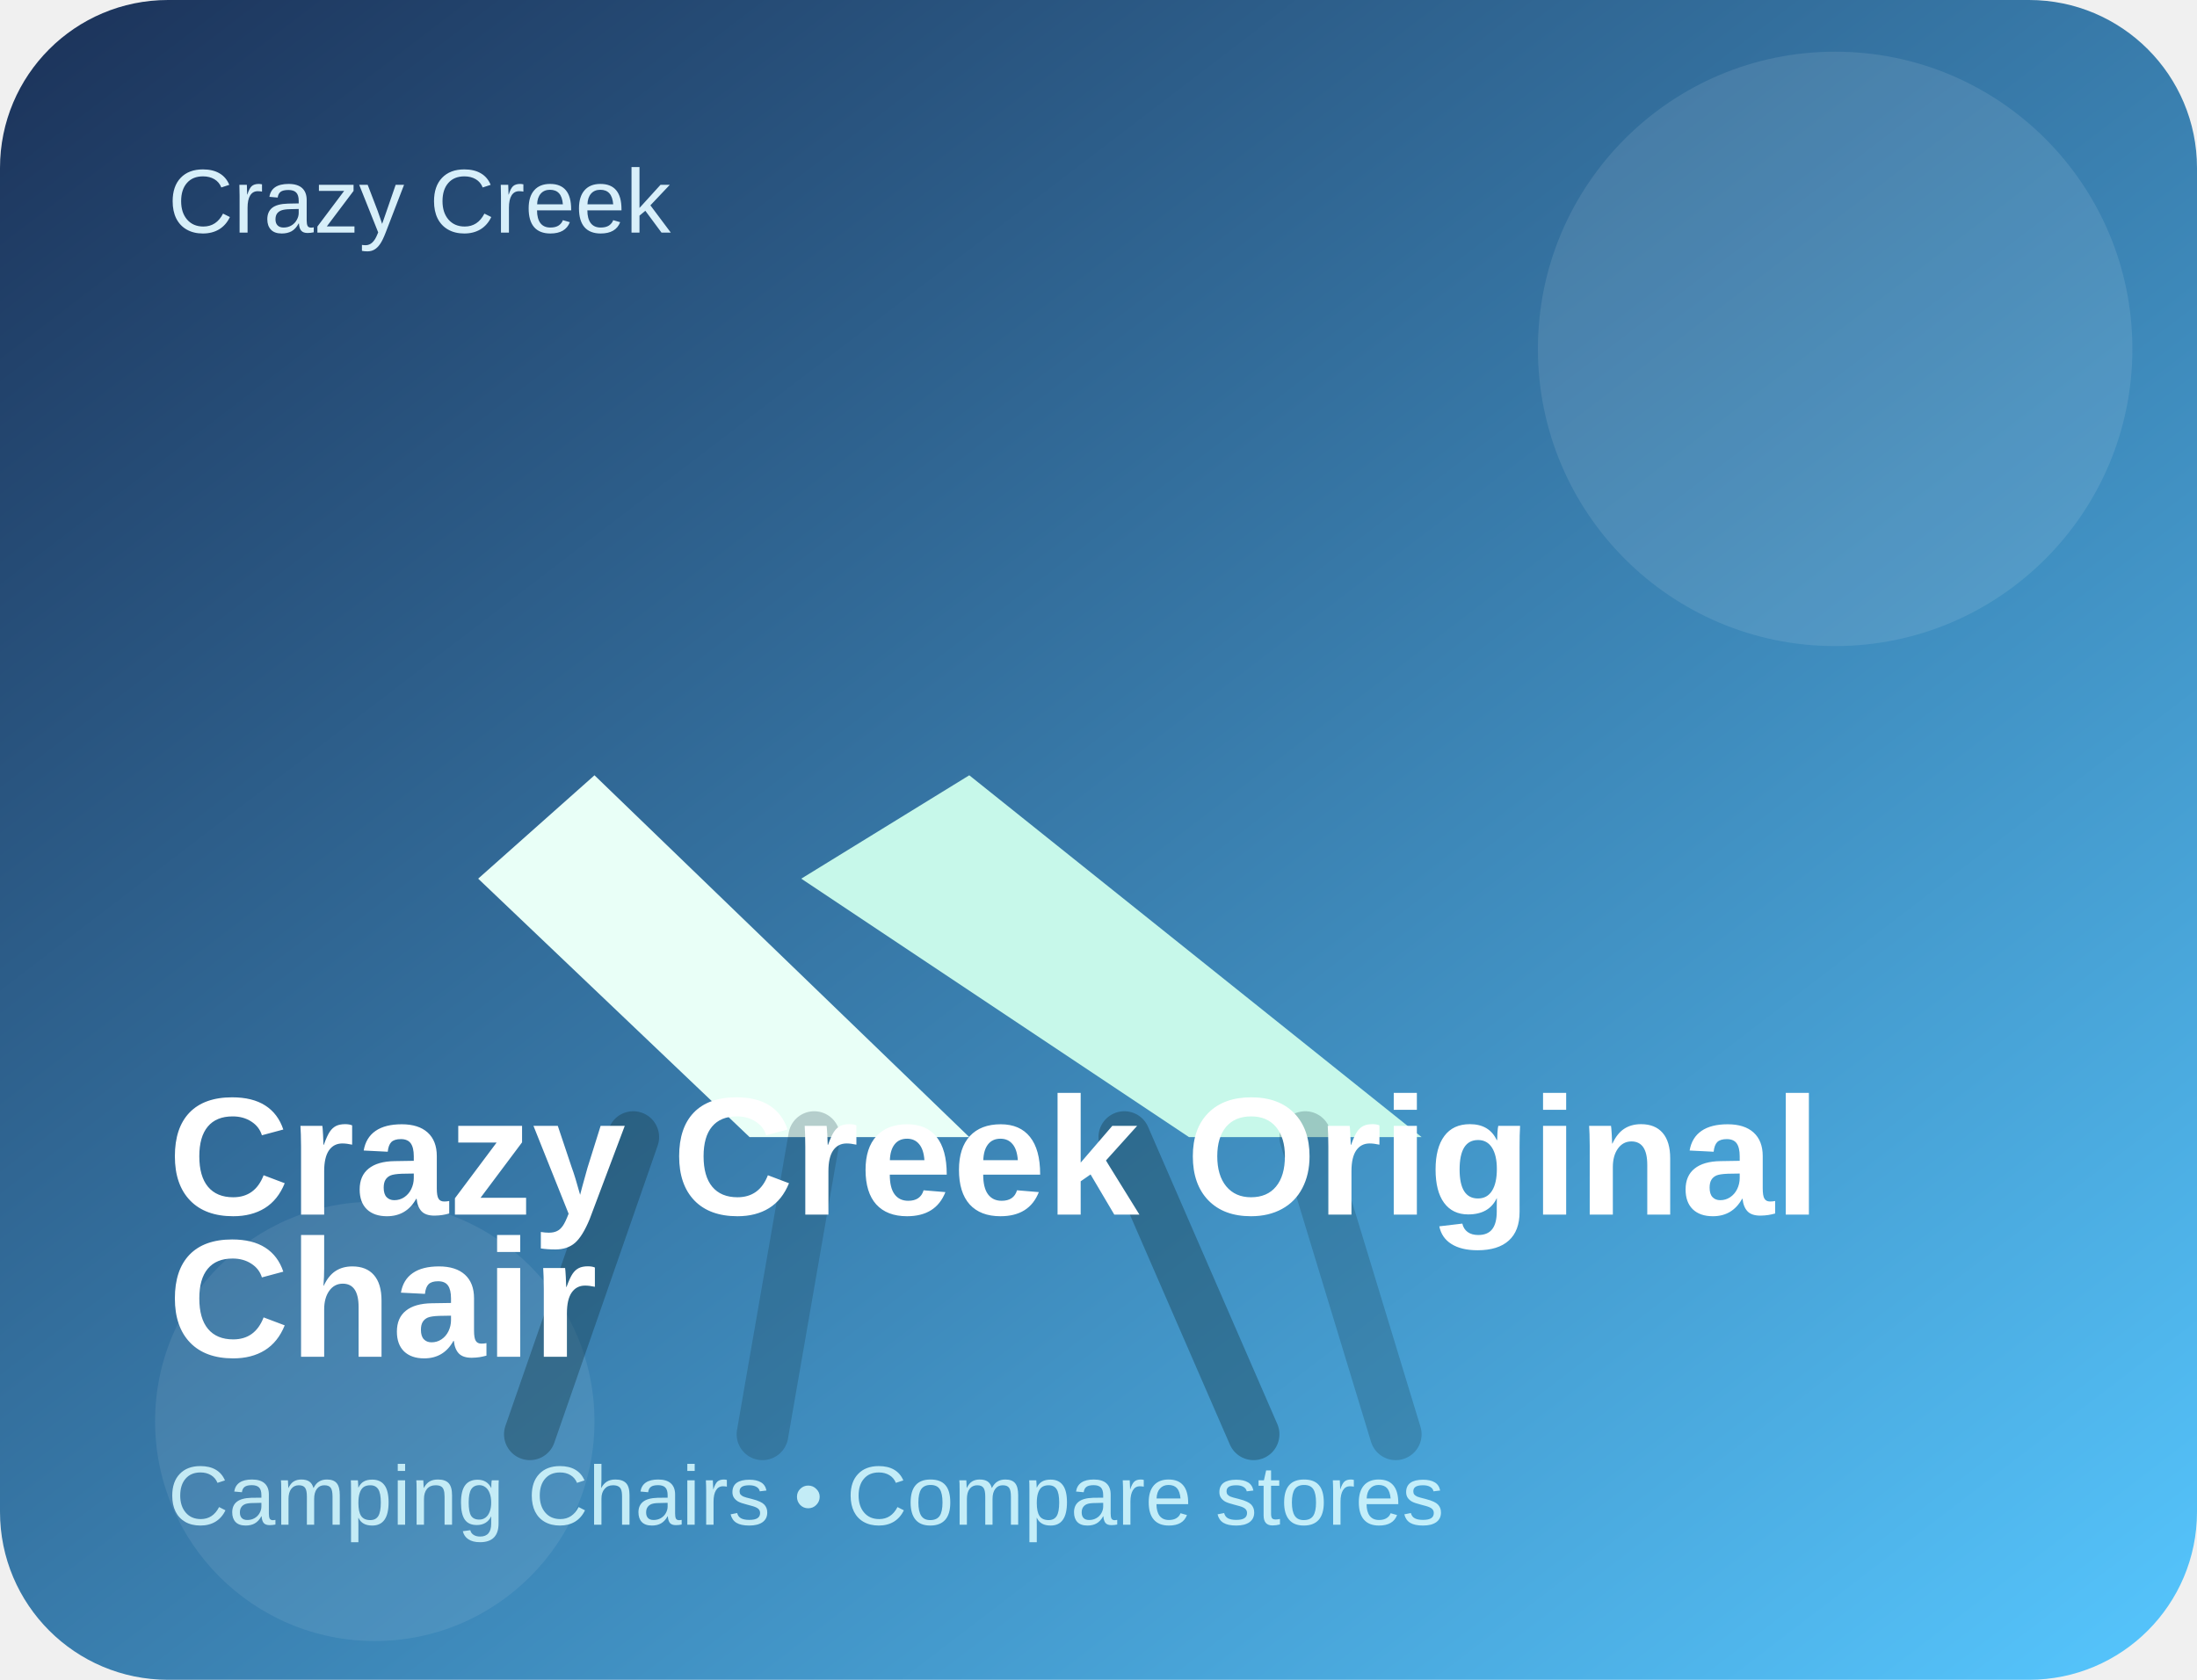
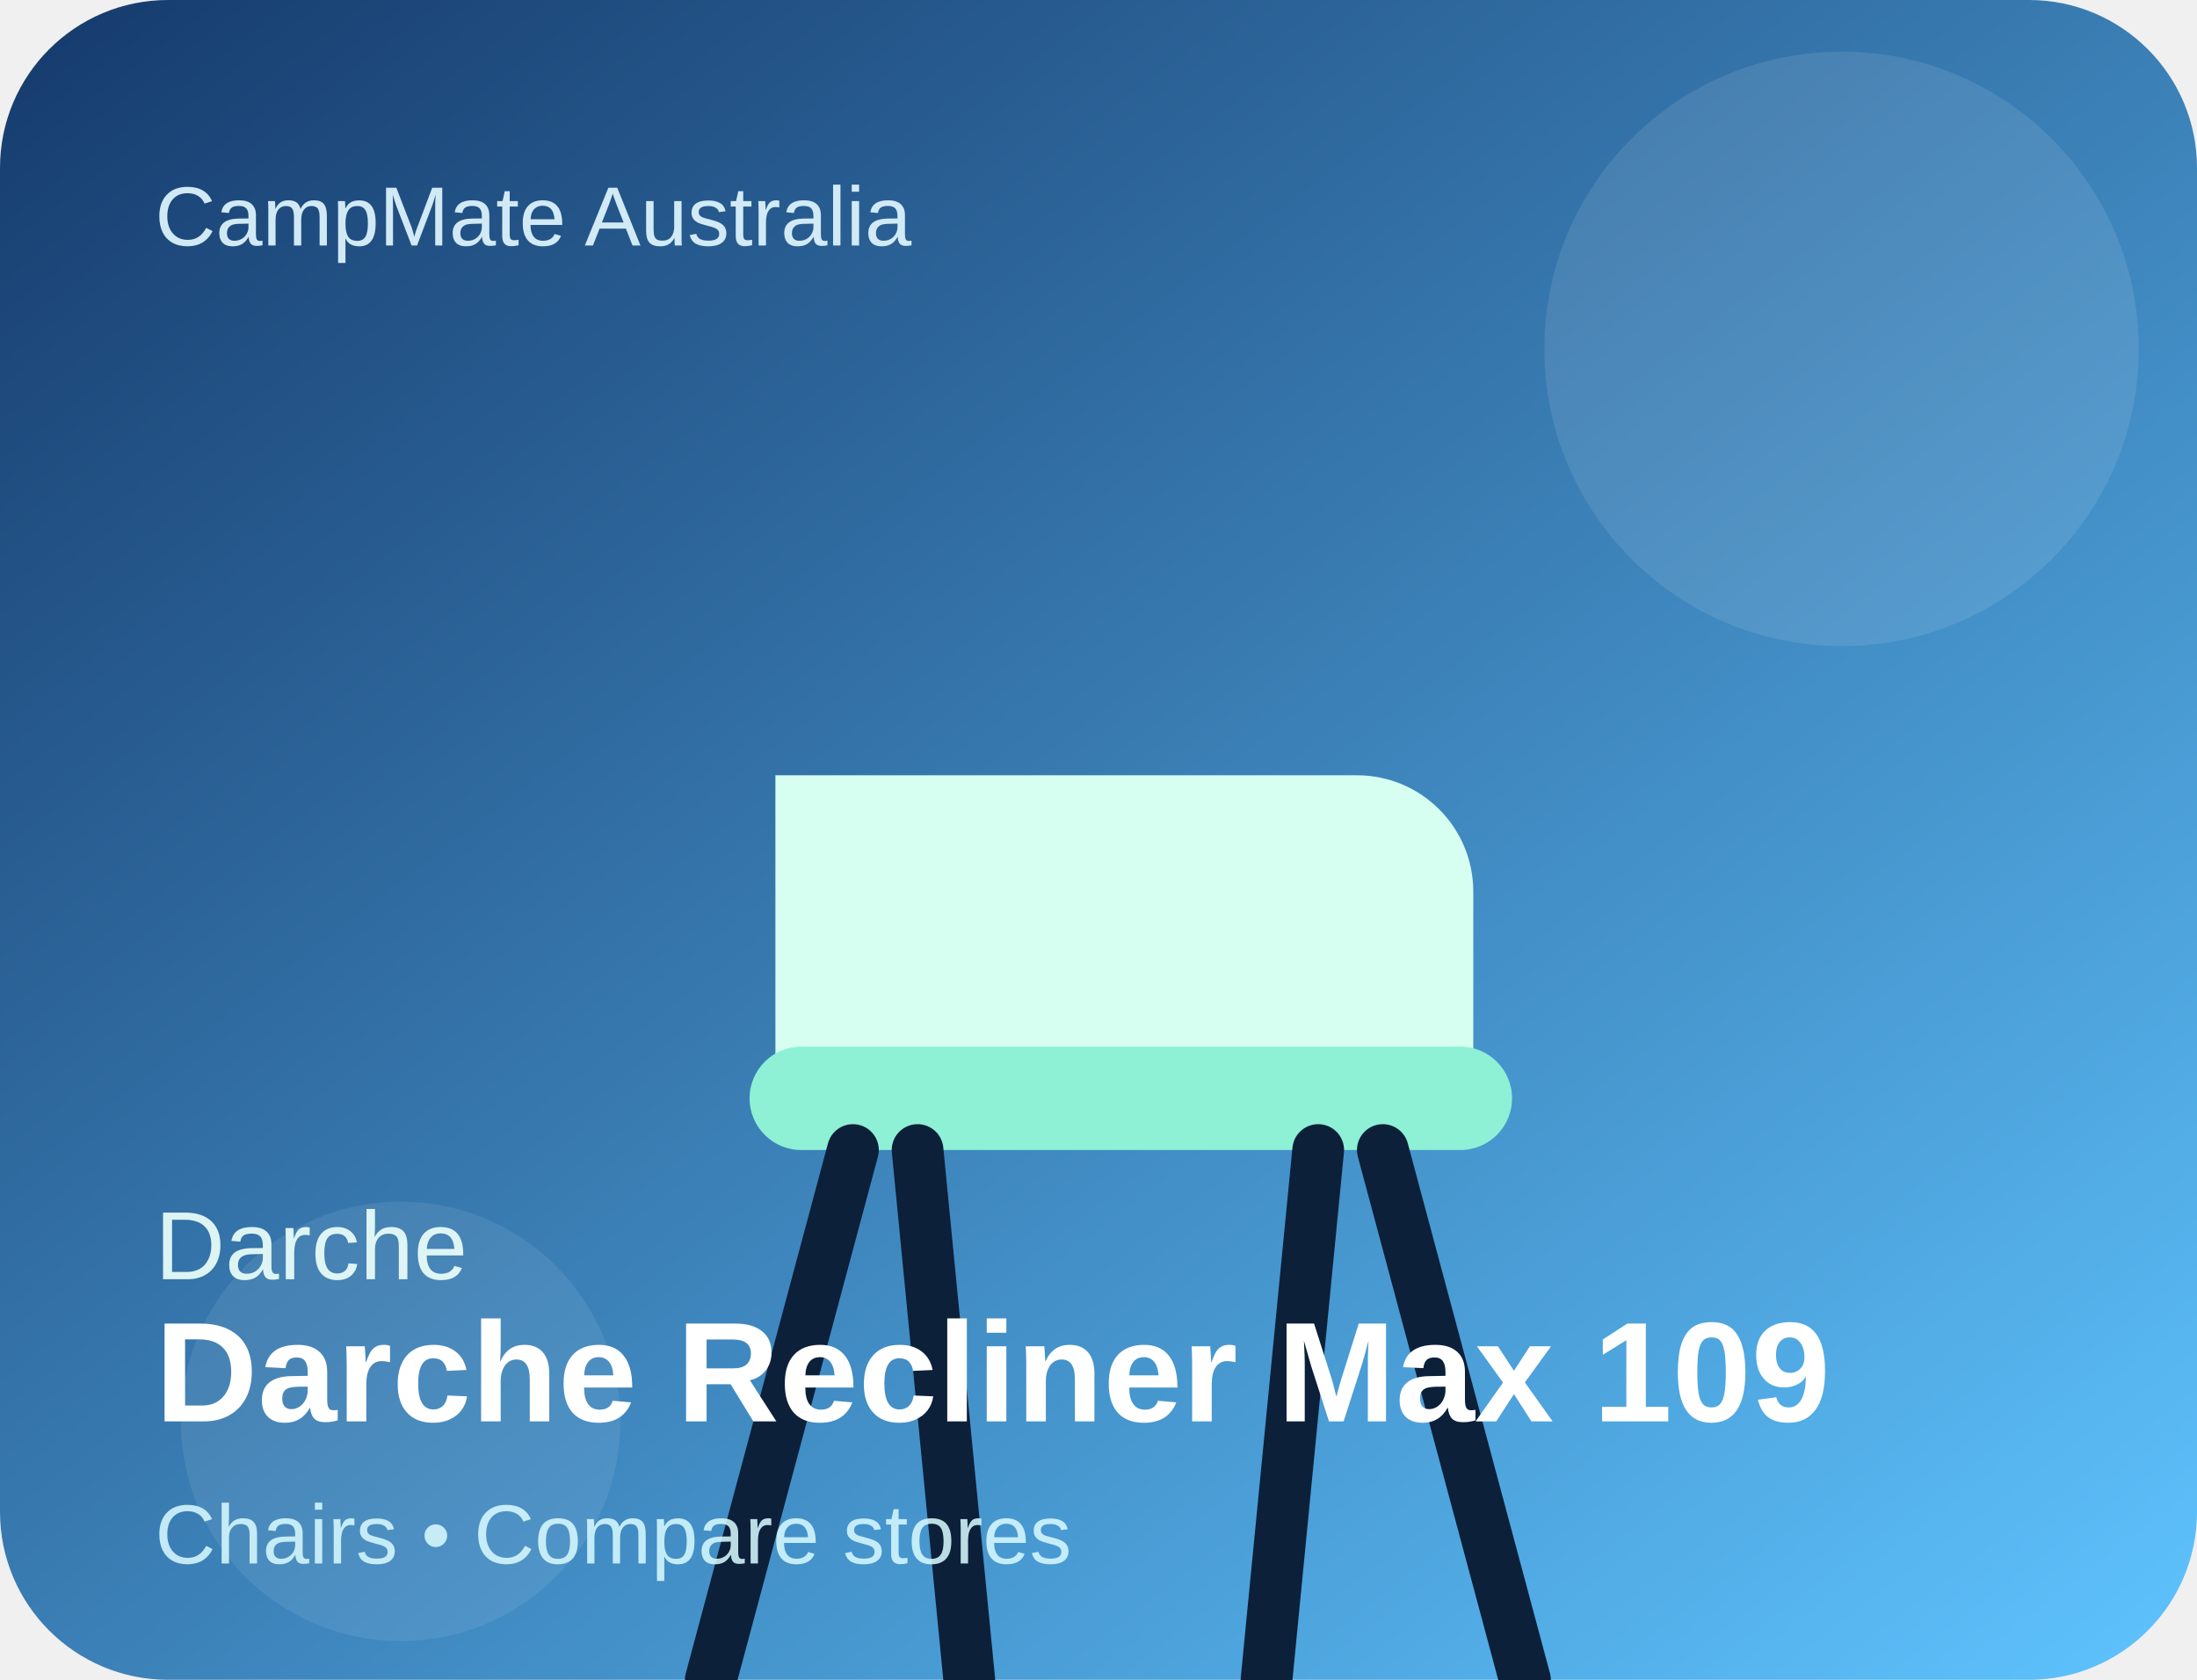
- <svg xmlns="http://www.w3.org/2000/svg" viewBox="0 0 340 260" role="img" aria-label="Crazy Creek Original Chair">
+ <svg xmlns="http://www.w3.org/2000/svg" viewBox="0 0 340 260" role="img" aria-label="Darche Recliner Max 109">
  <defs>
    <linearGradient id="g" x1="0" y1="0" x2="1" y2="1">
-       <stop offset="0%" stop-color="#1b3158" />
-       <stop offset="100%" stop-color="#56c7ff" />
+       <stop offset="0%" stop-color="#15396b" />
+       <stop offset="100%" stop-color="#5fc4ff" />
    </linearGradient>
  </defs>
  <rect width="340" height="260" rx="26" fill="url(#g)" />
-   <circle cx="284" cy="54" r="46" fill="#ffffff" opacity="0.10" />
-   <circle cx="58" cy="220" r="34" fill="#ffffff" opacity="0.08" />
-   <path d="M92 120 L150 176 L116 176 L74 136 Z" fill="#e9fff7" />
-   <path d="M150 120 L220 176 L184 176 L124 136 Z" fill="#c7f8ea" />
-   <path d="M98 176 L82 222" stroke="#163b4b" stroke-width="8" stroke-linecap="round" opacity="0.4" />
-   <path d="M174 176 L194 222" stroke="#163b4b" stroke-width="8" stroke-linecap="round" opacity="0.4" />
-   <path d="M126 176 L118 222" stroke="#163b4b" stroke-width="8" stroke-linecap="round" opacity="0.25" />
-   <path d="M202 176 L216 222" stroke="#163b4b" stroke-width="8" stroke-linecap="round" opacity="0.25" />
-   <text x="26" y="36" font-family="Arial, Helvetica, sans-serif" font-size="14" fill="#dff6ff" opacity="0.96">Crazy Creek</text>
-   <text x="26" y="188" font-family="Arial, Helvetica, sans-serif" font-size="26" font-weight="700" fill="#ffffff">Crazy Creek Original</text>
-   <text x="26" y="210" font-family="Arial, Helvetica, sans-serif" font-size="26" font-weight="700" fill="#ffffff">Chair</text>
-   <text x="26" y="236" font-family="Arial, Helvetica, sans-serif" font-size="13" fill="#d8faff" opacity="0.86">Camping Chairs • Compare stores</text>
+   <circle cx="285" cy="54" r="46" fill="#ffffff" opacity="0.10" />
+   <circle cx="62" cy="220" r="34" fill="#ffffff" opacity="0.08" />
+   <path d="M120 120 h90 a18 18 0 0 1 18 18 v26 h-108z" fill="#d7fff1" />
+   <rect x="116" y="162" width="118" height="16" rx="8" fill="#8ef0d5" />
+   <path d="M132 178 L110 260 M214 178 L236 260 M142 178 L150 260 M204 178 L196 260" stroke="#0c203a" stroke-width="8" stroke-linecap="round" />
+   <text x="24" y="38" font-family="Arial, Helvetica, sans-serif" font-size="13" fill="#dff6ff" opacity="0.92">CampMate Australia</text>
+   <text x="24" y="198" font-family="Arial, Helvetica, sans-serif" font-size="15" fill="#ecfffb" opacity="0.92">Darche</text>
+   <text x="24" y="220" font-family="Arial, Helvetica, sans-serif" font-size="22" font-weight="700" fill="#ffffff">Darche Recliner Max 109</text>
+   <text x="24" y="242" font-family="Arial, Helvetica, sans-serif" font-size="13" fill="#d8faff" opacity="0.86">Chairs • Compare stores</text>
</svg>
